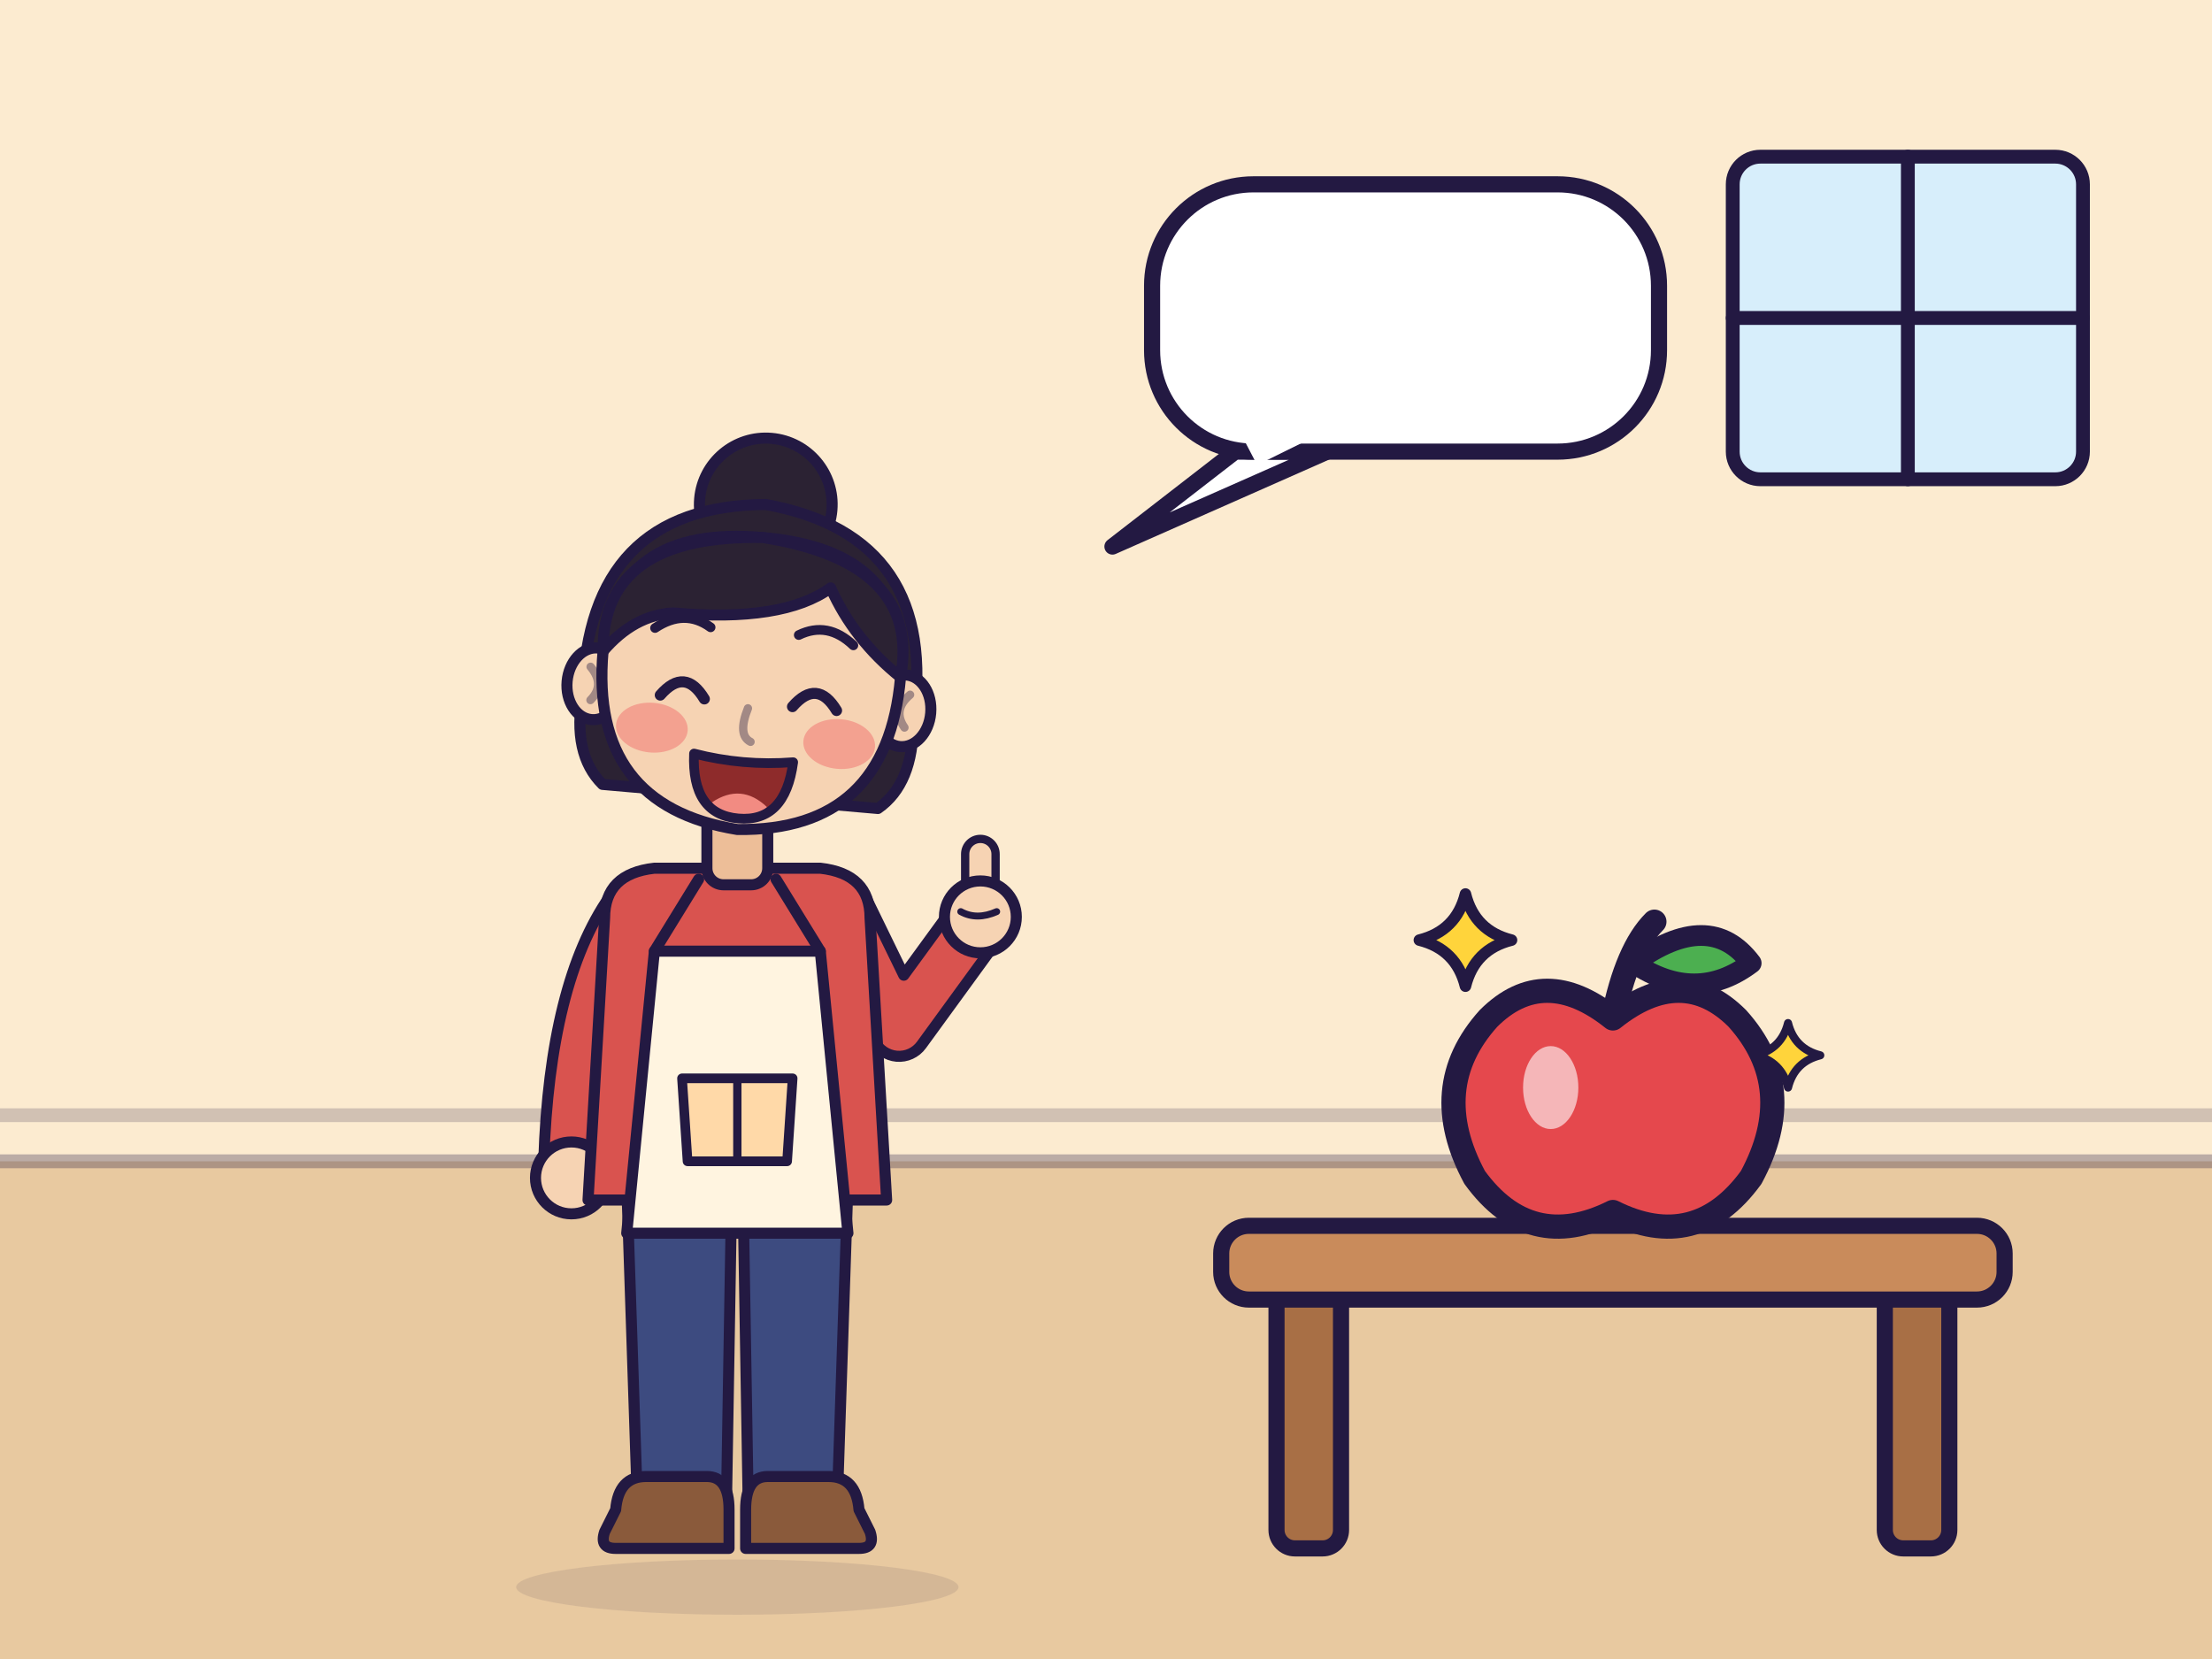
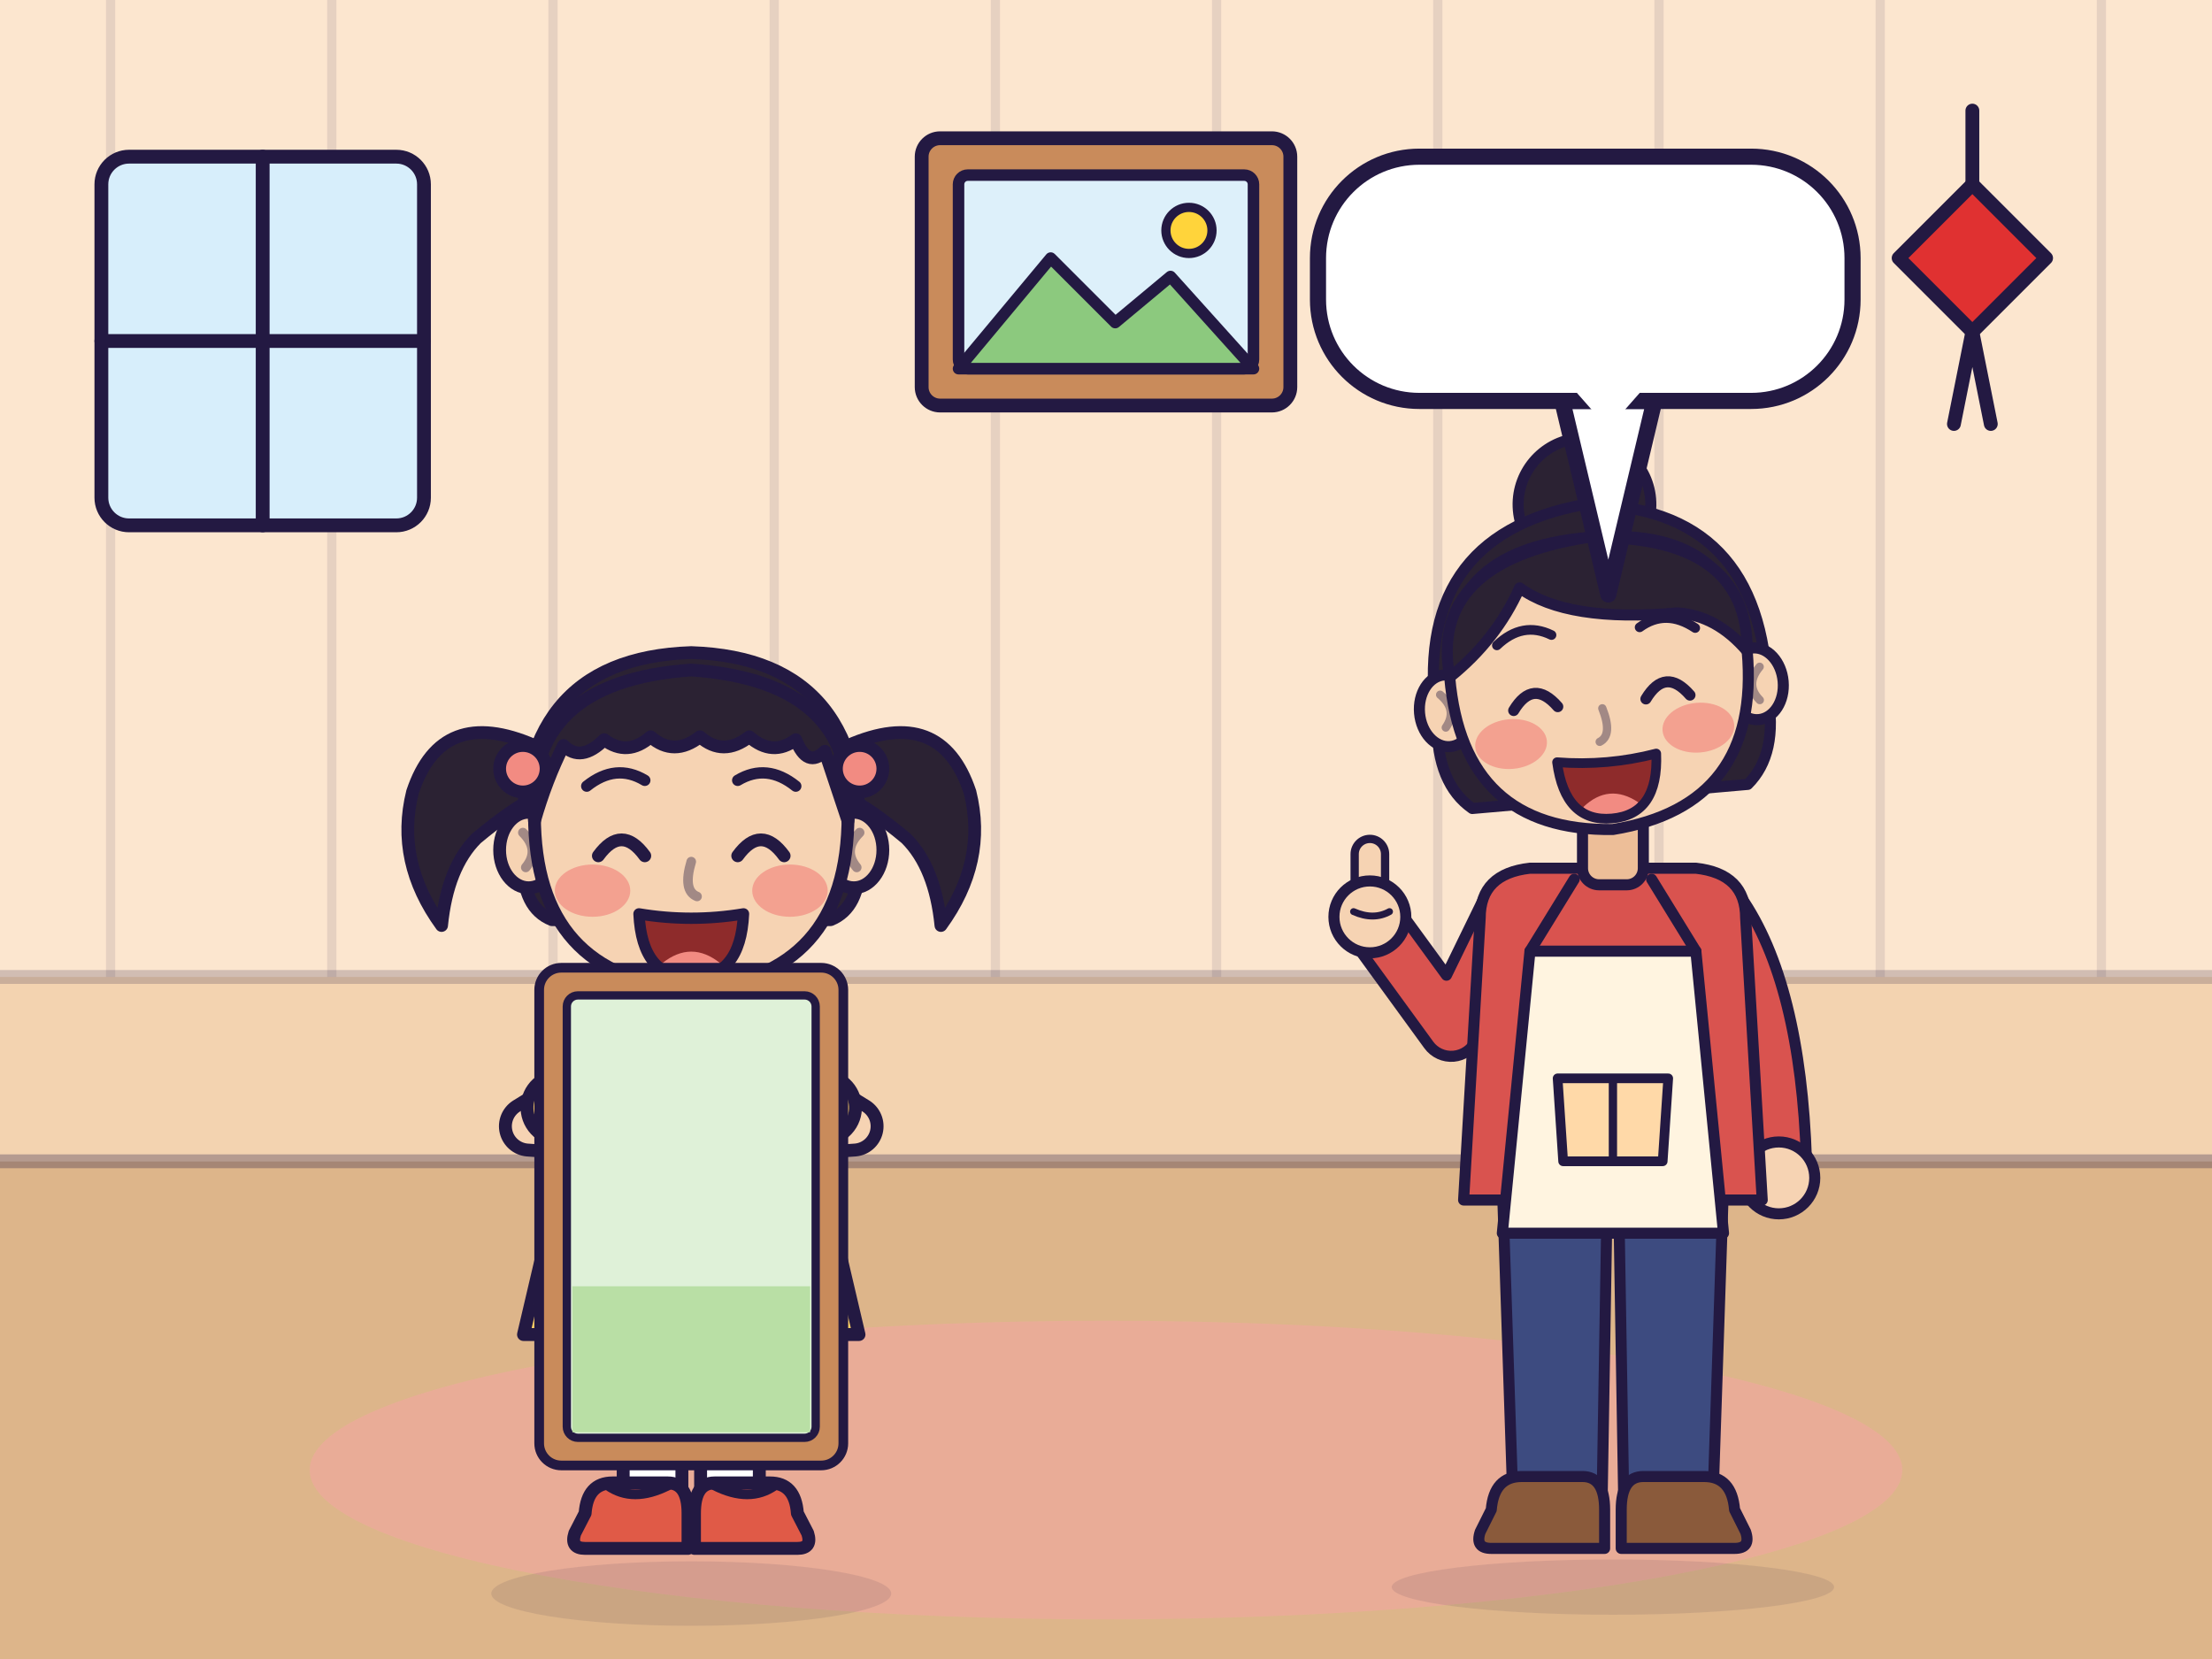
- <svg xmlns="http://www.w3.org/2000/svg" viewBox="0 0 480 360" role="img" aria-label="Mom gives a thumbs-up to a nice red apple: &quot;好！&quot;">
+ <svg xmlns="http://www.w3.org/2000/svg" viewBox="0 0 480 360" role="img" aria-label="Little Sister holds up the picture she drew; Mom smiles and gives a thumbs-up: &quot;很好！&quot;">
  <g stroke="#231942" stroke-width="3.5" stroke-linejoin="round" stroke-linecap="round">
-     <rect x="0" y="0" width="480" height="360" fill="#FCEBD0" stroke="none" />
-     <rect x="0" y="252" width="480" height="108" fill="#E8C9A0" stroke="none" />
+     <rect x="0" y="0" width="480" height="360" fill="#FCE6CF" stroke="none" />
+     <path d="M24 0L24 212M72 0L72 212M120 0L120 212M168 0L168 212M216 0L216 212M264 0L264 212M312 0L312 212M360 0L360 212M408 0L408 212M456 0L456 212" fill="none" stroke-width="2" opacity="0.1" />
+     <rect x="0" y="212" width="480" height="40" fill="#F3D3B0" stroke="none" />
+     <path d="M0 212L480 212" fill="none" stroke-width="3" opacity="0.2" />
+     <rect x="0" y="252" width="480" height="108" fill="#DDB58A" stroke="none" />
    <path d="M0 252L480 252" fill="none" stroke-width="3" opacity="0.3" />
-     <path d="M0 242L480 242" fill="none" stroke-width="3" opacity="0.2" />
-     <rect x="376" y="34" width="76" height="70" rx="6" fill="#D7EEFB" stroke-width="3" />
-     <path d="M414 34L414 104M376 69L452 69" fill="none" stroke-width="3" />
-     <g transform="translate(350 336)">
-       <g class="prop p-table">
-         <rect x="-73" y="-58" width="14" height="58" rx="4" fill="#A86F45" />
-         <rect x="59" y="-58" width="14" height="58" rx="4" fill="#A86F45" />
-         <rect x="-85" y="-70" width="170" height="16" rx="6" fill="#C98B5B" />
-       </g>
-     </g>
-     <g transform="translate(350 266) scale(1.5 1.5)">
-       <g class="prop p-apple">
-         <path d="M0-30Q2-40 6-44" fill="none" stroke-width="3.5" />
-         <path d="M3-38Q14-46 20-38Q12-32 3-38Z" fill="#4CAF50" stroke-width="3" />
-         <path d="M0-30Q-10-38-18-30Q-27-20-20-7Q-12 4 0-2Q12 4 20-7Q27-20 18-30Q10-38 0-30Z" fill="#E5484D" />
-         <ellipse cx="-9" cy="-20" rx="4" ry="6" fill="#FFFFFF" stroke="none" opacity="0.6" />
-       </g>
-     </g>
-     <g transform="translate(318 214)">
-       <g class="prop p-sparkle">
-         <path d="M0-20Q2-12 10-10Q2-8 0 0Q-2-8-10-10Q-2-12 0-20Z" fill="#FFD43B" stroke-width="2.5" />
-       </g>
-     </g>
-     <g transform="translate(388 236) scale(0.7 0.7)">
-       <g class="prop p-sparkle">
-         <path d="M0-20Q2-12 10-10Q2-8 0 0Q-2-8-10-10Q-2-12 0-20Z" fill="#FFD43B" stroke-width="2.5" />
-       </g>
-     </g>
-     <g transform="translate(160 336) scale(0.6 0.6)">
-       <g class="char c-1 ch-mama">
+     <ellipse cx="240" cy="319" rx="172.8" ry="32.4" fill="#F2A7A0" opacity="0.6" stroke="none" />
+     <rect x="22" y="34" width="70" height="80" rx="6" fill="#D7EEFB" stroke-width="3" />
+     <path d="M57 34L57 114M22 74L92 74" fill="none" stroke-width="3" />
+     <rect x="200" y="30" width="80" height="58" rx="4" fill="#C98B5B" stroke-width="3" />
+     <rect x="208" y="38" width="64" height="42" rx="2" fill="#DDF0FA" stroke-width="2.5" />
+     <path d="M208 80L228 56L242 70L254 60L272 80Z" fill="#8CC97E" stroke-width="2.5" />
+     <circle cx="258" cy="50" r="5" fill="#FFD43B" stroke-width="2" />
+     <path d="M428 40L444 56L428 72L412 56Z" fill="#E03131" stroke-width="3" />
+     <path d="M428 24L428 40M428 72L424 92M428 72L432 92" fill="none" stroke-width="3" />
+     <g transform="translate(150 336) scale(0.7 0.7)">
+       <g class="char c-1 ch-meimei">
+         <g transform="translate(-150 -432)">
+           <ellipse class="shadow" cx="150" cy="446" rx="62" ry="10" fill="#231942" stroke="none" opacity="0.1" />
+           <g class="figure" stroke="#231942" stroke-width="4" stroke-linejoin="round" stroke-linecap="round">
+             <g class="legs">
+               <path d="M129.9 329.7L146.1 329.7L145.1 422.6L130.9 422.6Z" fill="#F6D3B3" />
+               <path d="M128.9 403.9L147.1 403.9L147.1 422.6L128.9 422.6Z" fill="#FFFFFF" />
+               <path d="M153.9 329.7L170.1 329.7L169.1 422.6L154.9 422.6Z" fill="#F6D3B3" />
+               <path d="M152.9 403.9L171.1 403.9L171.1 422.6L152.9 422.6Z" fill="#FFFFFF" />
+               <path d="M149 421.1Q149 411.7 142.8 411.7L125.6 411.7Q117.8 411.7 117.1 421.1L113.9 427.3Q112.4 432 117.1 432L149 432Z" fill="#E05A47" />
+               <path d="M124.1 412.5Q131.9 418 142.8 412.5" fill="none" stroke-width="3" />
+               <path d="M151 421.1Q151 411.7 157.2 411.7L174.4 411.7Q182.2 411.7 182.9 421.1L186.1 427.3Q187.6 432 182.9 432L151 432Z" fill="#E05A47" />
+               <path d="M175.9 412.5Q168.1 418 157.2 412.5" fill="none" stroke-width="3" />
+             </g>
+             <g transform="translate(150 333.7)">
+               <g class="upper">
+                 <g transform="translate(-150 -333.7)">
+                   <g class="body">
+                     <path d="M118 280.5Q118 269.7 130.8 267.7L169.2 267.7Q182 269.7 182 280.5L202 365.7L98 365.7Z" fill="#FFD166" />
+                     <path d="M109.4 309.7L190.6 309.7L192.6 319.7L107.4 319.7Z" fill="#F28B82" />
+                     <g class="neck">
+                       <rect x="140.1" y="250.7" width="19.8" height="23" rx="6" fill="#EDBE98" />
+                     </g>
+                     <path d="M138 264.7Q126 269.7 130 280.7Q142 281.7 150 273.7Z" fill="#FFFFFF" stroke-width="3" />
+                     <path d="M162 264.7Q174 269.7 170 280.7Q158 281.7 150 273.7Z" fill="#FFFFFF" stroke-width="3" />
+                     <circle cx="134" cy="345.7" r="5" fill="#FFFFFF" stroke-width="2.5" />
+                     <circle cx="168" cy="337.7" r="4" fill="#FFFFFF" stroke-width="2.5" />
+                     <path d="M101.6 357.7L198.4 357.7" fill="none" stroke-width="3" opacity="0.5" />
+                   </g>
+                   <g transform="translate(150 258.7)">
+                     <g class="head">
+                       <g transform="translate(-150 -258.7)">
+                         <g transform="translate(150 210.1) scale(0.9)" stroke-width="4.4">
+                           <g class="hair-back">
+                             <path d="M-54-30Q-86-44-96-14Q-102 10-86 32Q-84 12-74 2Q-62-8-54-12Z" fill="#2B2233" />
+                             <path d="M54-30Q86-44 96-14Q102 10 86 32Q84 12 74 2Q62-8 54-12Z" fill="#2B2233" />
+                             <path d="M-58 10Q-62-60 0-62Q62-60 58 10Q58 26 48 30L-48 30Q-58 26-58 10Z" fill="#2B2233" />
+                           </g>
+                           <g class="ears">
+                             <ellipse cx="-56" cy="6" rx="10" ry="13" fill="#F6D3B3" />
+                             <ellipse cx="56" cy="6" rx="10" ry="13" fill="#F6D3B3" />
+                             <path d="M-58 0Q-52 6-57 12" fill="none" stroke-width="3.3" opacity="0.4" />
+                             <path d="M58 0Q52 6 57 12" fill="none" stroke-width="3.3" opacity="0.4" />
+                           </g>
+                           <path class="face" d="M-54-6Q-54-52 0-52Q54-52 54-6Q54 50 0 54Q-54 50-54-6Z" fill="#F6D3B3" />
+                           <g class="hair">
+                             <path d="M-54-4Q-58-52 0-56Q58-52 54-4Q50-16 46-28Q40-22 36-32Q28-26 20-33Q11-26 3-33Q-6-26-14-33Q-22-26-30-32Q-38-24-44-30Q-50-18-54-4Z" fill="#2B2233" />
+                             <circle cx="-58" cy="-22" r="8" fill="#F28B82" />
+                             <circle cx="58" cy="-22" r="8" fill="#F28B82" />
+                           </g>
+                           <g class="cheeks">
+                             <ellipse cx="-34" cy="20" rx="13" ry="9" fill="#F28B82" stroke="none" opacity="0.7" />
+                             <ellipse cx="34" cy="20" rx="13" ry="9" fill="#F28B82" stroke="none" opacity="0.7" />
+                           </g>
+                           <g class="brows">
+                             <path d="M-36-16Q-26-24-16-18M16-18Q26-24 36-16" fill="none" stroke-width="3.9" />
+                           </g>
+                           <g transform="translate(0 4)">
+                             <g class="eyes">
+                               <g transform="translate(0 -4)">
+                                 <path d="M-32 8Q-24-3-16 8M16 8Q24-3 32 8" fill="none" stroke-width="4.4" />
+                               </g>
+                             </g>
+                           </g>
+                           <g class="nose">
+                             <path d="M0 10Q-3 20 2 22" fill="none" stroke-width="3.3" opacity="0.4" />
+                           </g>
+                           <g class="mouth">
+                             <path d="M-18 28Q0 31 18 28Q17 50 0 50Q-17 50-18 28Z" fill="#8E2B2B" stroke="none" />
+                             <path d="M-10 45Q0 37 10 45Q6 50 0 50Q-6 50-10 45Z" fill="#F28B82" stroke="none" />
+                             <path d="M-18 28Q0 31 18 28Q17 50 0 50Q-17 50-18 28Z" fill="none" stroke-width="3.9" />
+                           </g>
+                         </g>
+                       </g>
+                     </g>
+                   </g>
+                   <g transform="translate(172 283.7)">
+                     <g class="arm-left">
+                       <g transform="translate(-172 -283.7)">
+                         <path d="M168.1 290L176.9 295.4L167.9 296A7.4 7.4 0 0 0 168.9 310.7L200.9 308.5A7.4 7.4 0 0 0 204.2 294.9L175.9 277.5A7.4 7.4 0 0 0 168.1 290Z" fill="#F6D3B3" />
+                         <path d="M166.8 292.2L185.7 303.9A10 10 0 0 0 196.1 286.8L177.2 275.2A10 10 0 0 0 166.8 292.2Z" fill="#FFD166" />
+                         <circle class="hand" cx="163.4" cy="303.7" r="10.4" fill="#F6D3B3" />
+                       </g>
+                     </g>
+                   </g>
+                   <g transform="translate(128 283.7)">
+                     <g class="arm-right">
+                       <g transform="translate(-128 -283.7)">
+                         <path d="M124.1 277.5L95.8 294.9A7.4 7.4 0 0 0 99.1 308.5L131.1 310.7A7.4 7.4 0 0 0 132.1 296L123.1 295.4L131.9 290A7.4 7.4 0 0 0 124.1 277.5Z" fill="#F6D3B3" />
+                         <path d="M122.8 275.2L103.9 286.8A10 10 0 0 0 114.3 303.9L133.2 292.2A10 10 0 0 0 122.8 275.2Z" fill="#FFD166" />
+                         <circle class="hand" cx="136.6" cy="303.7" r="10.4" fill="#F6D3B3" />
+                       </g>
+                     </g>
+                   </g>
+                 </g>
+               </g>
+             </g>
+           </g>
+         </g>
+       </g>
+     </g>
+     <g transform="translate(350 336) scale(-0.6 0.6)">
+       <g class="char c-2 ch-mama">
        <g transform="translate(-150 -432)">
          <ellipse class="shadow" cx="150" cy="446" rx="80" ry="10" fill="#231942" stroke="none" opacity="0.1" />
          <g class="figure" stroke="#231942" stroke-width="4" stroke-linejoin="round" stroke-linecap="round">
            <g class="legs">
              <path d="M110 300L148 300L146 420L114 420Z" fill="#3D4B80" />
              <path d="M190 300L152 300L154 420L186 420Z" fill="#3D4B80" />
              <path d="M147 418Q147 406 139 406L117 406Q107 406 106 418L102 426Q100 432 106 432L147 432Z" fill="#8A5A3B" />
              <path d="M153 418Q153 406 161 406L183 406Q193 406 194 418L198 426Q200 432 194 432L153 432Z" fill="#8A5A3B" />
            </g>
            <g transform="translate(150 300)">
              <g class="upper">
                <g transform="translate(-150 -300)">
                  <g transform="translate(188 202)">
                    <g class="arm-left">
                      <g transform="translate(-188 -202)">
                        <path d="M179 206.4L199.5 248.4A10 10 0 0 0 216.6 249.9L243.1 213.5A10 10 0 0 0 226.9 201.8L210.2 224.7L197 197.6A10 10 0 0 0 179 206.4Z" fill="#D9534F" />
                        <path d="M243.4 201L243.4 180.9A5.5 5.5 0 0 0 232.4 180.9L232.4 201A5.5 5.5 0 0 0 243.4 201Z" fill="#F6D3B3" stroke-width="3" />
                        <circle class="hand" cx="237.9" cy="203.6" r="13" fill="#F6D3B3" />
                        <path d="M230.8 201.7Q236.6 204.9 243.8 201.7" fill="none" stroke-width="2.5" />
                      </g>
                    </g>
                  </g>
                  <g transform="translate(112 202)">
                    <g class="arm-right">
                      <g transform="translate(-112 -202)">
                        <path d="M103.8 196.3Q82.1 227.5 80 291.7A10 10 0 0 0 100 292.3Q101.9 234.1 120.2 207.7A10 10 0 0 0 103.8 196.3Z" fill="#D9534F" />
                        <circle class="hand" cx="90" cy="298" r="13" fill="#F6D3B3" />
                      </g>
                    </g>
                  </g>
                  <g class="body">
                    <path d="M102 204Q102 188 120 186L180 186Q198 188 198 204L204 306L96 306Z" fill="#D9534F" />
                    <path class="apron" d="M120 216L180 216L190 318L110 318Z" fill="#FFF4E0" />
                    <path d="M120 216L136 190M180 216L164 190" fill="none" stroke-width="4" />
                    <path d="M130 262L170 262L168 292L132 292Z" fill="#FFD9A8" stroke-width="3.5" />
                    <path d="M150 262L150 292" fill="none" stroke-width="3" />
                    <g class="neck">
                      <rect x="139" y="164" width="22" height="28" rx="6" fill="#EDBE98" />
                    </g>
                  </g>
                  <g transform="translate(150 172) rotate(5)">
                    <g class="head act">
                      <g transform="translate(-150 -172)">
                        <g transform="translate(150 118) scale(1)" stroke-width="4">
                          <g class="hair-back">
                            <circle cx="0" cy="-64" r="24" fill="#2B2233" />
                            <path d="M-60 10Q-64-58 0-64Q64-58 60 10Q62 32 50 42L-50 42Q-62 32-60 10Z" fill="#2B2233" />
                          </g>
                          <g class="ears">
                            <ellipse cx="-56" cy="6" rx="10" ry="13" fill="#F6D3B3" />
                            <ellipse cx="56" cy="6" rx="10" ry="13" fill="#F6D3B3" />
                            <path d="M-58 0Q-52 6-57 12" fill="none" stroke-width="3" opacity="0.4" />
                            <path d="M58 0Q52 6 57 12" fill="none" stroke-width="3" opacity="0.4" />
                          </g>
                          <path class="face" d="M-54-6Q-54-52 0-52Q54-52 54-6Q54 50 0 54Q-54 50-54-6Z" fill="#F6D3B3" />
                          <g class="hair">
                            <path d="M-54-6Q-58-48 0-52Q58-48 54-6Q36-18 26-36Q10-22-30-22Q-44-20-54-6Z" fill="#2B2233" />
                          </g>
                          <g class="cheeks">
                            <ellipse cx="-34" cy="20" rx="13" ry="9" fill="#F28B82" stroke="none" opacity="0.7" />
                            <ellipse cx="34" cy="20" rx="13" ry="9" fill="#F28B82" stroke="none" opacity="0.7" />
                          </g>
                          <g class="brows">
                            <path d="M-36-16Q-26-24-16-18M16-18Q26-24 36-16" fill="none" stroke-width="3.5" />
                          </g>
                          <g transform="translate(0 4)">
                            <g class="eyes">
                              <g transform="translate(0 -4)">
                                <path d="M-32 8Q-24-3-16 8M16 8Q24-3 32 8" fill="none" stroke-width="4" />
                              </g>
                            </g>
                          </g>
                          <g class="nose">
                            <path d="M0 10Q-3 20 2 22" fill="none" stroke-width="3" opacity="0.4" />
                          </g>
                          <g class="mouth">
                            <path d="M-18 28Q0 31 18 28Q17 50 0 50Q-17 50-18 28Z" fill="#8E2B2B" stroke="none" />
                            <path d="M-10 45Q0 37 10 45Q6 50 0 50Q-6 50-10 45Z" fill="#F28B82" stroke="none" />
                            <path d="M-18 28Q0 31 18 28Q17 50 0 50Q-17 50-18 28Z" fill="none" stroke-width="3.5" />
                          </g>
                        </g>
                      </g>
                    </g>
                  </g>
                </g>
              </g>
            </g>
          </g>
        </g>
      </g>
    </g>
-     <g transform="translate(241.4 118.6)">
-       <g class="bubble b-1 has-text">
-         <g transform="translate(-241.4 -118.6)">
-           <path d="M268 98L241.4 118.6L288 98Z" fill="#FFFFFF" />
-           <rect x="250" y="40" width="110" height="58" rx="22" fill="#FFFFFF" />
-           <path d="M269.2 94L272.8 100.9L286.8 94Z" fill="#FFFFFF" stroke="none" />
+     <g transform="translate(150 318) scale(0.6 0.6)">
+       <g class="prop p-photo-frame">
+         <rect x="-55" y="-180" width="110" height="180" rx="8" fill="#C98B5B" />
+         <rect x="-45" y="-170" width="90" height="160" rx="4" fill="#DFF1D8" stroke-width="3" />
+         <rect x="-43" y="-64.8" width="86" height="52.8" fill="#B9DFA5" stroke="none" />
+       </g>
+     </g>
+     <g transform="translate(349 129)">
+       <g class="bubble b-1 has-text line-0">
+         <g transform="translate(-349 -129)">
+           <path d="M339 87L349 129L359 87Z" fill="#FFFFFF" />
+           <rect x="286" y="34" width="116" height="53" rx="22" fill="#FFFFFF" />
+           <path d="M340.2 83L349 93L357.8 83Z" fill="#FFFFFF" stroke="none" />
        </g>
      </g>
    </g>
  </g>
</svg>
